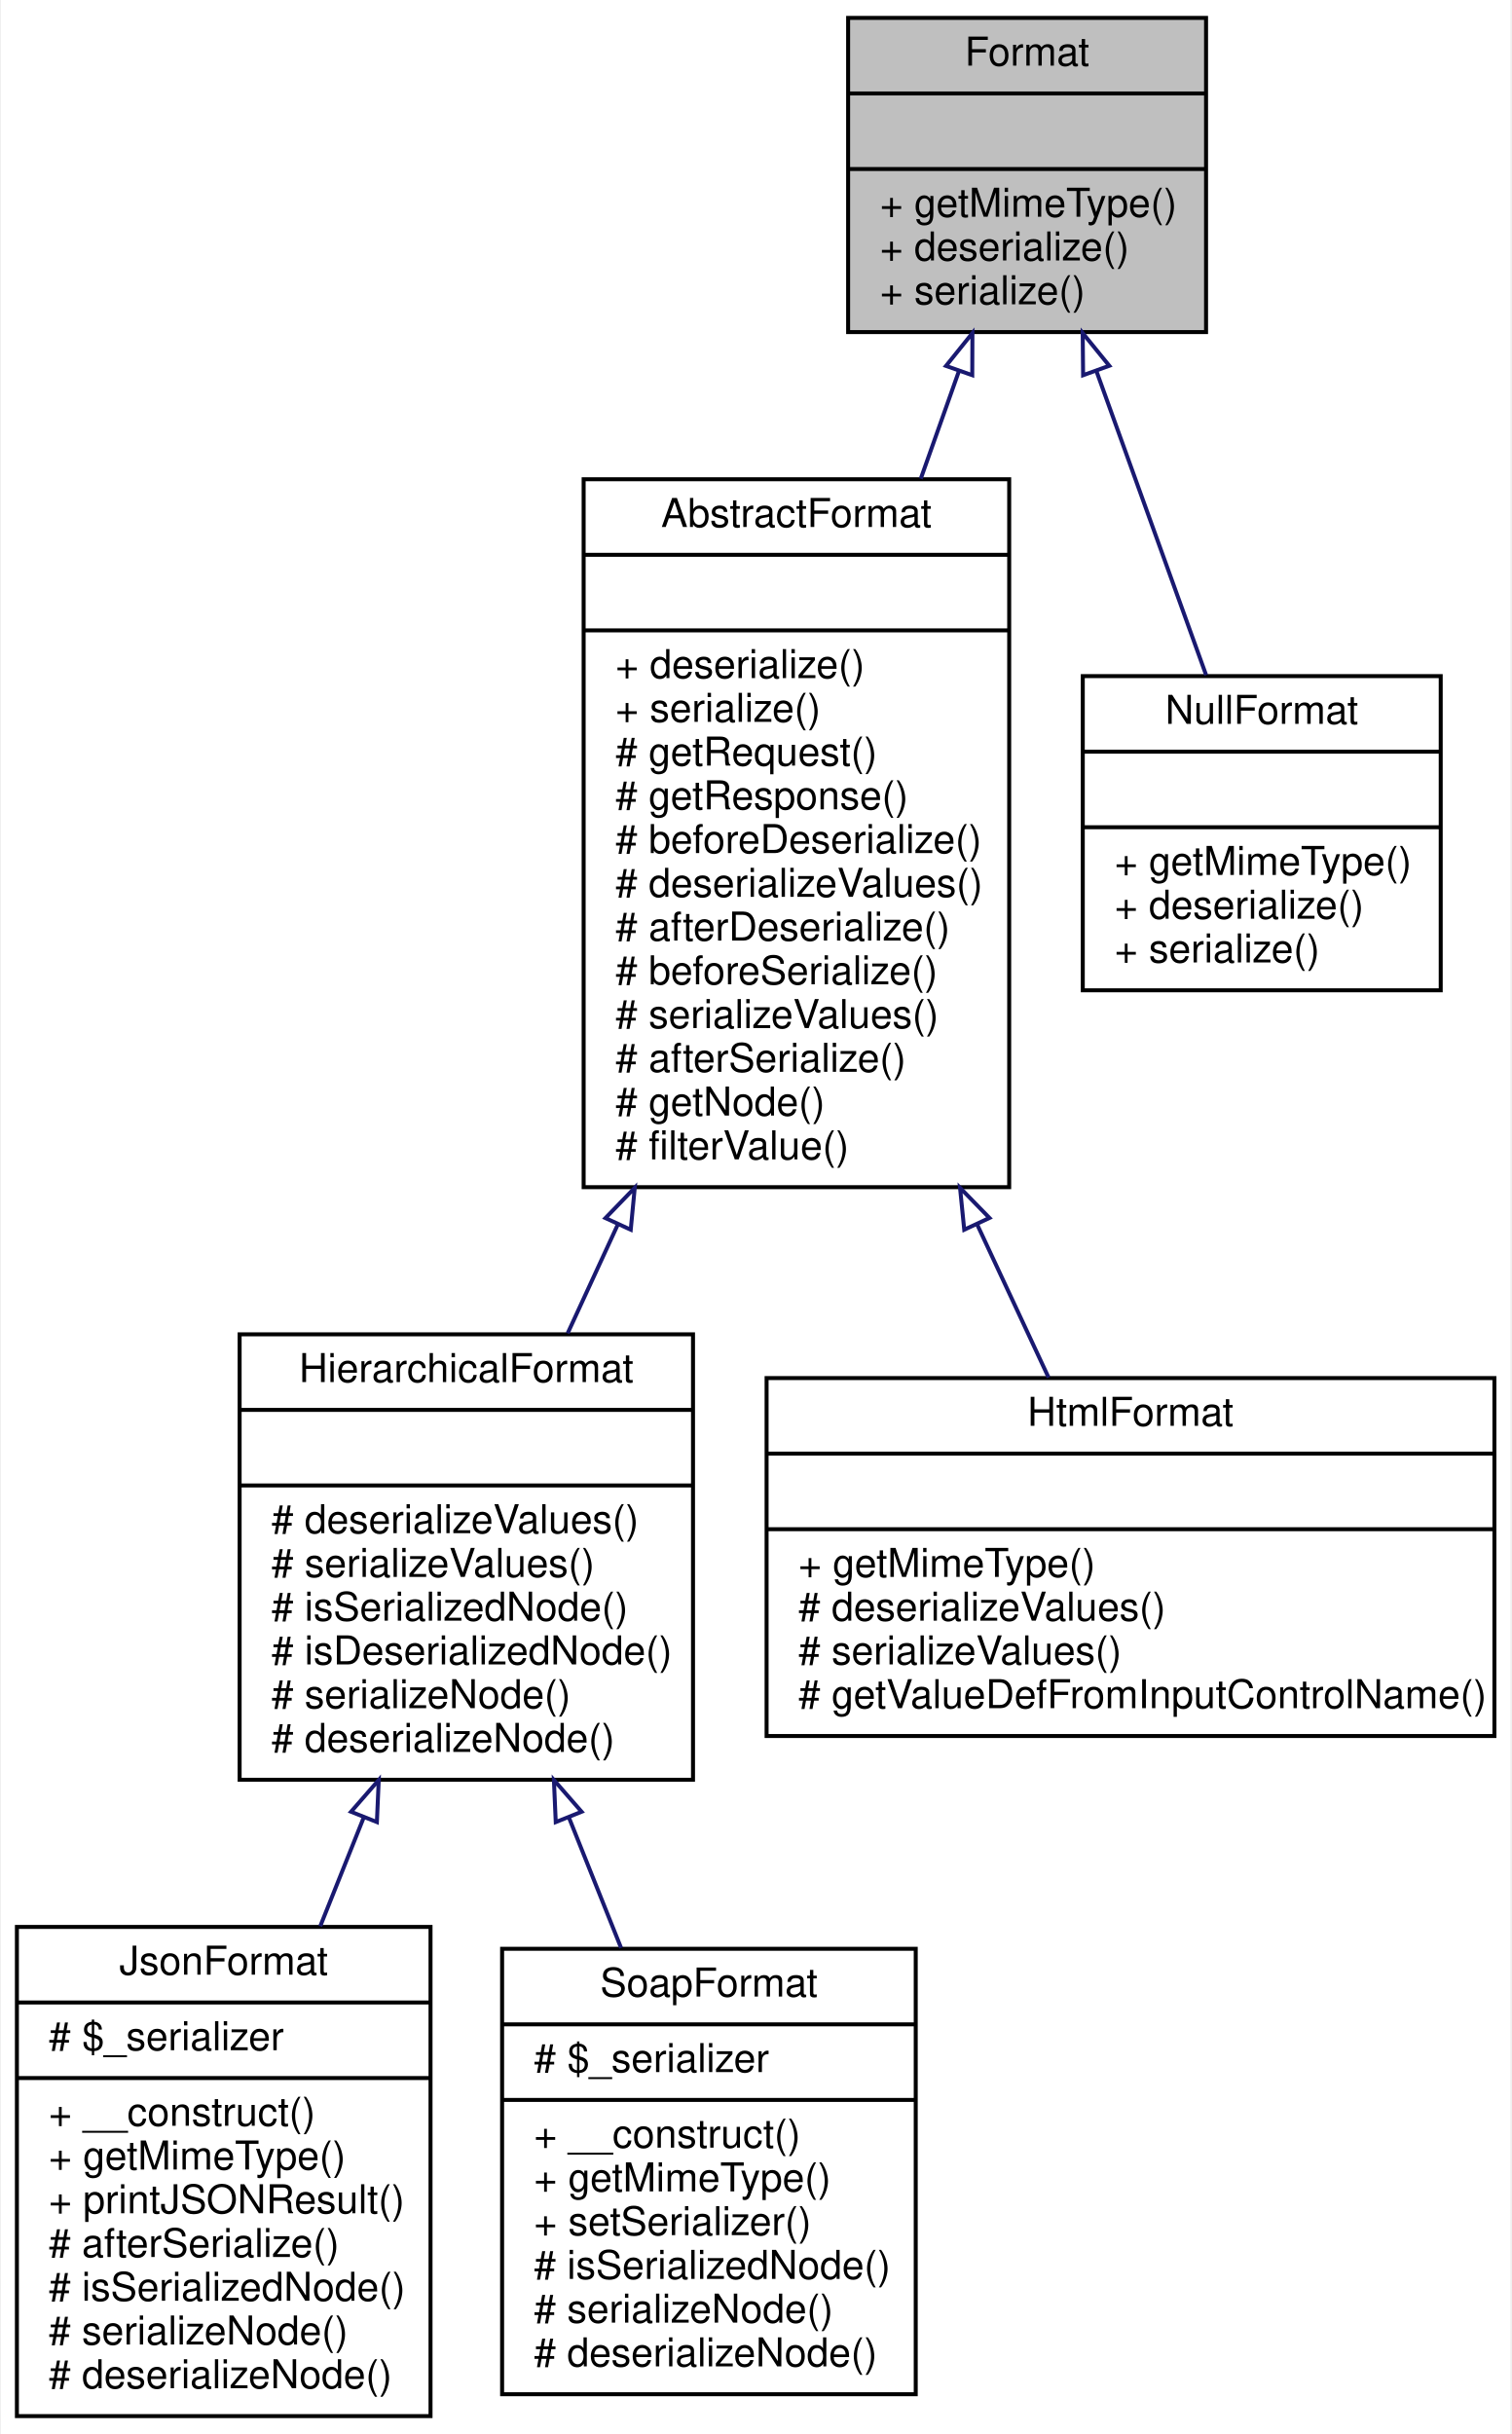
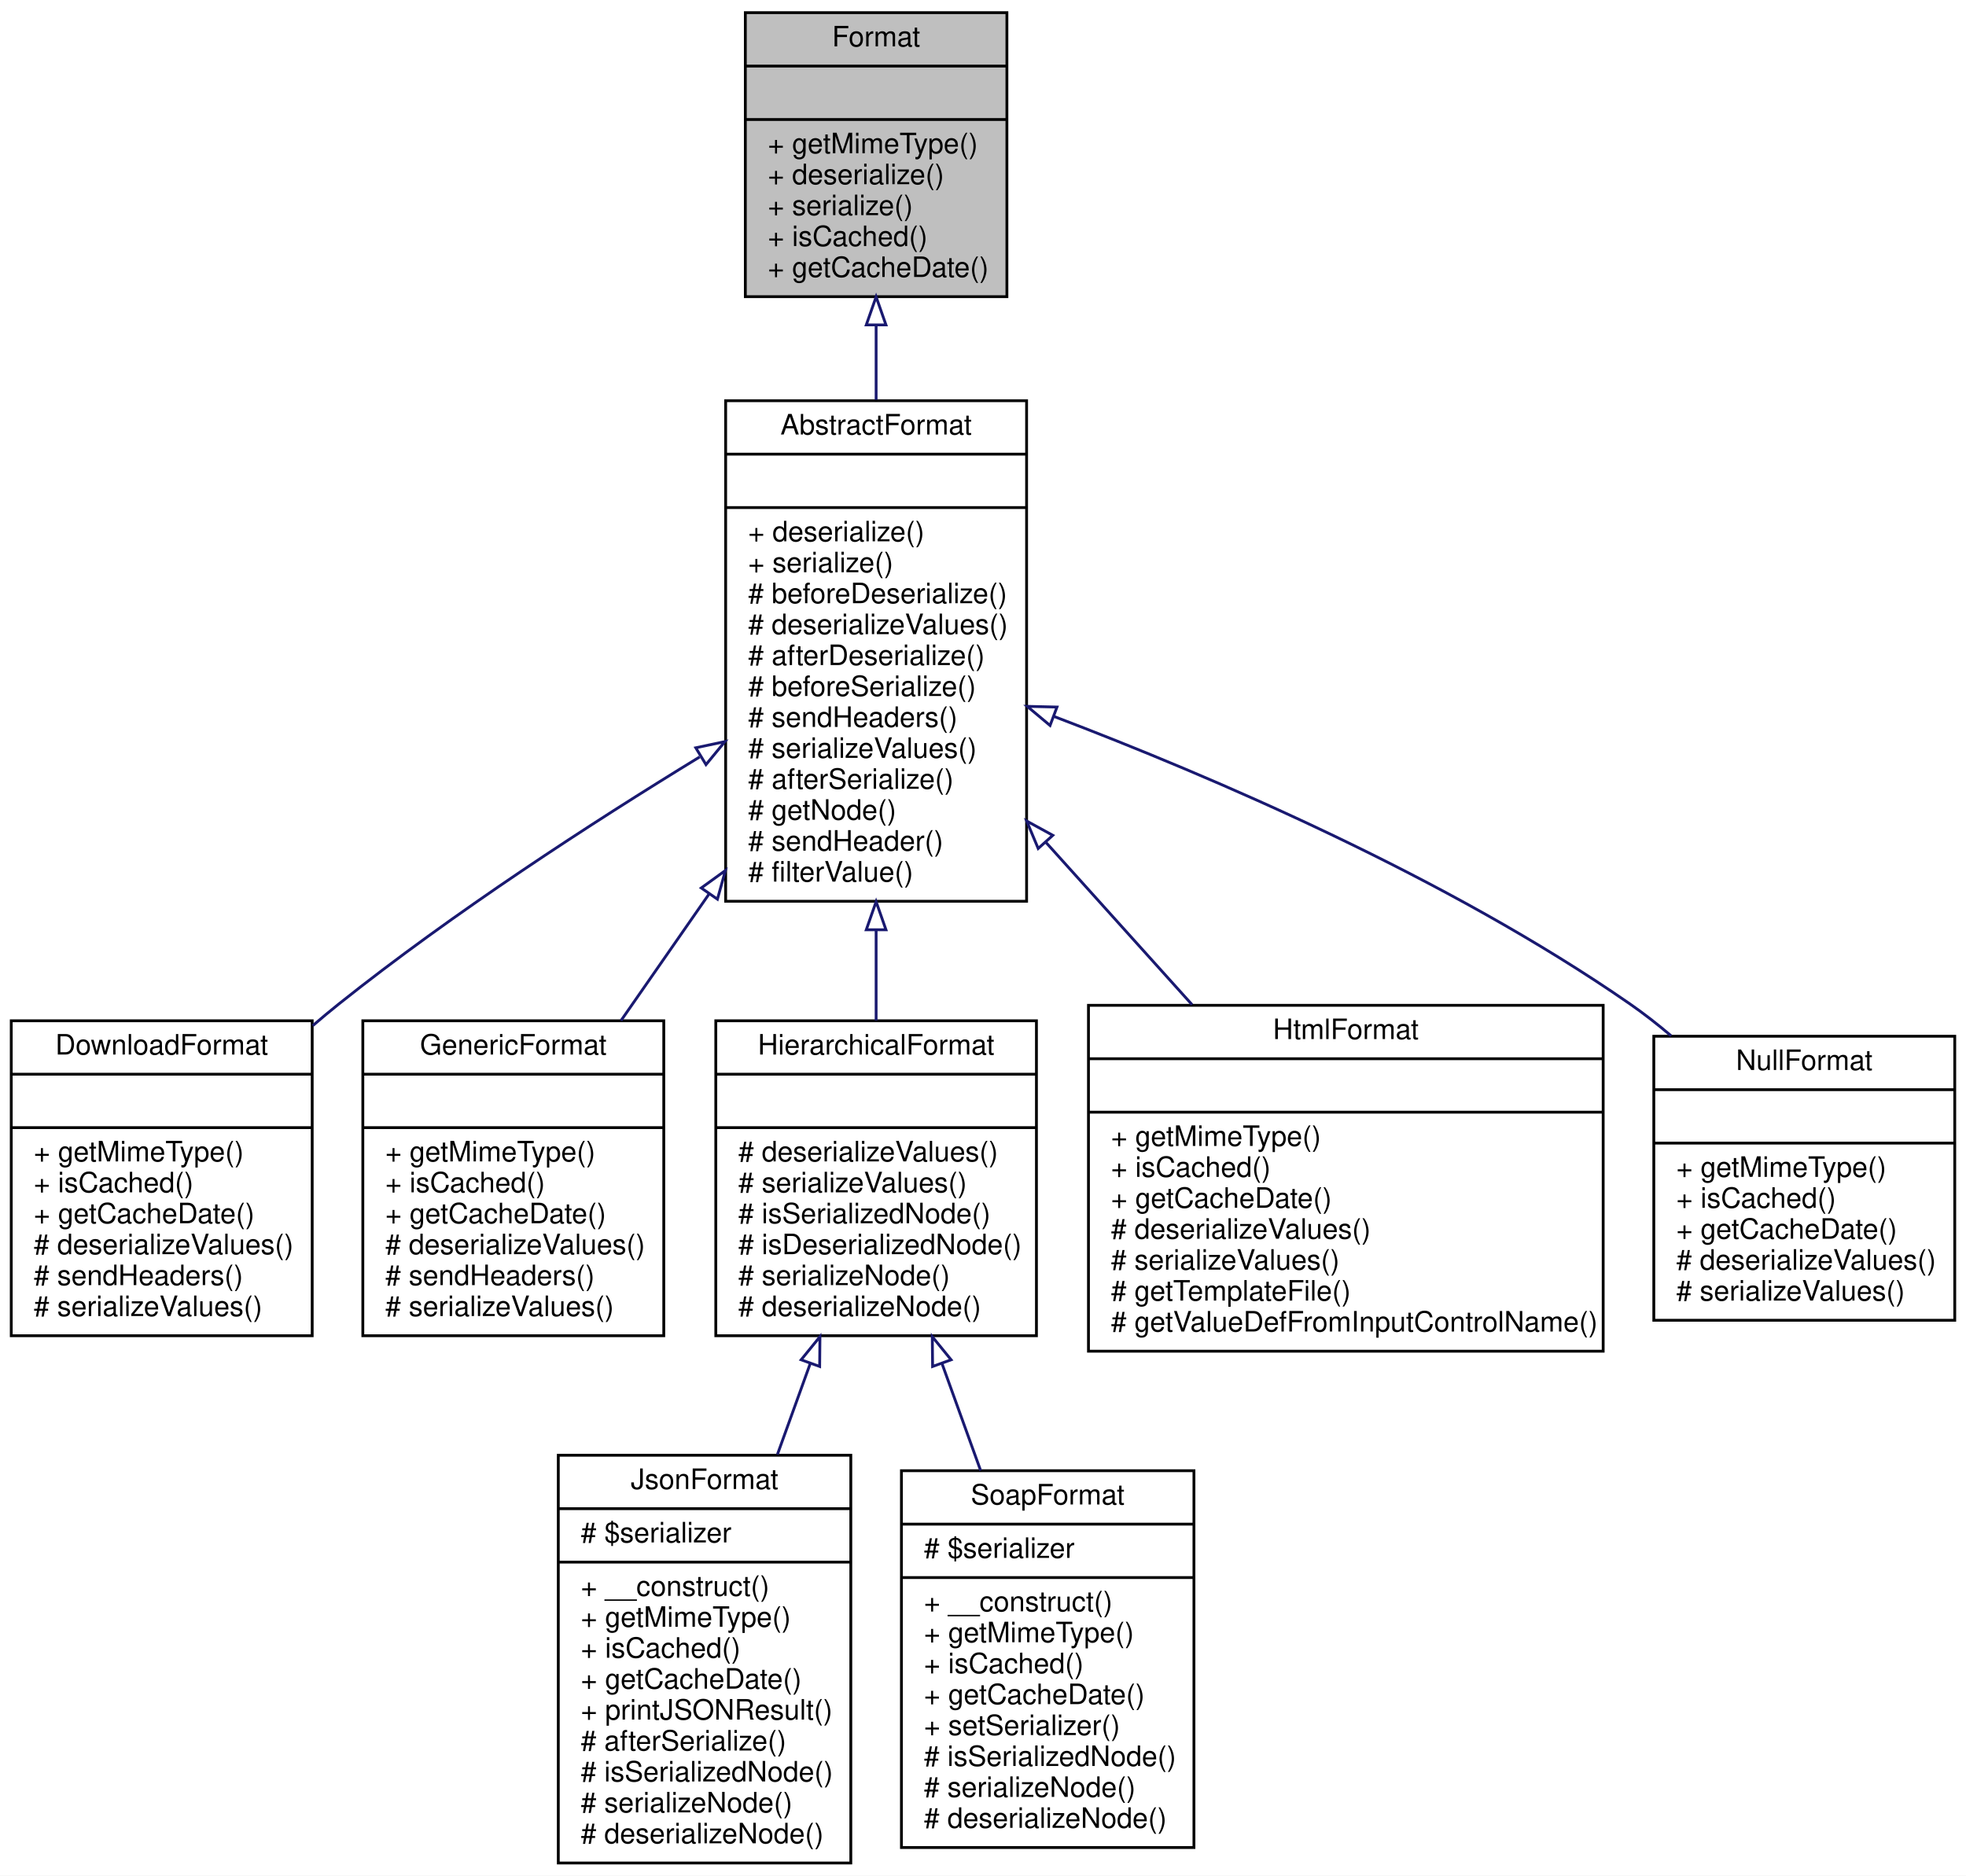
- <svg xmlns="http://www.w3.org/2000/svg" xmlns:xlink="http://www.w3.org/1999/xlink" width="380pt" height="612pt" viewBox="0.00 0.00 379.50 612.00">
-   <g id="graph0" class="graph" transform="scale(1 1) rotate(0) translate(4 608)">
-     <polygon fill="white" stroke="none" points="-4,4 -4,-608 375.5,-608 375.5,4 -4,4" />
+ <svg xmlns="http://www.w3.org/2000/svg" xmlns:xlink="http://www.w3.org/1999/xlink" width="699pt" height="667pt" viewBox="0.00 0.00 699.00 667.00">
+   <g id="graph0" class="graph" transform="scale(1 1) rotate(0) translate(4 663)">
+     <polygon fill="white" stroke="none" points="-4,4 -4,-663 695,-663 695,4 -4,4" />
    <g id="node1" class="node">
-       <polygon fill="#bfbfbf" stroke="black" points="209,-524.5 209,-603.5 299,-603.5 299,-524.5 209,-524.5" />
-       <text text-anchor="middle" x="254" y="-591.5" font-family="Helvetica,sans-Serif" font-size="10.00">Format</text>
-       <polyline fill="none" stroke="black" points="209,-584.5 299,-584.5 " />
-       <text text-anchor="middle" x="254" y="-572.5" font-family="Helvetica,sans-Serif" font-size="10.00"> </text>
-       <polyline fill="none" stroke="black" points="209,-565.5 299,-565.5 " />
-       <text text-anchor="start" x="217" y="-553.5" font-family="Helvetica,sans-Serif" font-size="10.00">+ getMimeType()</text>
-       <text text-anchor="start" x="217" y="-542.5" font-family="Helvetica,sans-Serif" font-size="10.00">+ deserialize()</text>
-       <text text-anchor="start" x="217" y="-531.5" font-family="Helvetica,sans-Serif" font-size="10.00">+ serialize()</text>
+       <polygon fill="#bfbfbf" stroke="black" points="261,-557.5 261,-658.5 354,-658.5 354,-557.5 261,-557.5" />
+       <text text-anchor="middle" x="307.5" y="-646.5" font-family="Helvetica,sans-Serif" font-size="10.00">Format</text>
+       <polyline fill="none" stroke="black" points="261,-639.5 354,-639.5 " />
+       <text text-anchor="middle" x="307.5" y="-627.5" font-family="Helvetica,sans-Serif" font-size="10.00"> </text>
+       <polyline fill="none" stroke="black" points="261,-620.5 354,-620.5 " />
+       <text text-anchor="start" x="269" y="-608.5" font-family="Helvetica,sans-Serif" font-size="10.00">+ getMimeType()</text>
+       <text text-anchor="start" x="269" y="-597.5" font-family="Helvetica,sans-Serif" font-size="10.00">+ deserialize()</text>
+       <text text-anchor="start" x="269" y="-586.5" font-family="Helvetica,sans-Serif" font-size="10.00">+ serialize()</text>
+       <text text-anchor="start" x="269" y="-575.5" font-family="Helvetica,sans-Serif" font-size="10.00">+ isCached()</text>
+       <text text-anchor="start" x="269" y="-564.5" font-family="Helvetica,sans-Serif" font-size="10.00">+ getCacheDate()</text>
    </g>
    <g id="node2" class="node">
      <g id="a_node2">
-         <a xlink:href="classwcmf_1_1lib_1_1presentation_1_1format_1_1impl_1_1_abstract_format.html" target="_top" xlink:title="AbstractFormat maybe used as base class for specialized formats. ">
-           <polygon fill="white" stroke="black" points="142.5,-309.5 142.5,-487.5 249.5,-487.5 249.5,-309.5 142.5,-309.5" />
-           <text text-anchor="middle" x="196" y="-475.5" font-family="Helvetica,sans-Serif" font-size="10.00">AbstractFormat</text>
-           <polyline fill="none" stroke="black" points="142.5,-468.5 249.5,-468.5 " />
-           <text text-anchor="middle" x="196" y="-456.5" font-family="Helvetica,sans-Serif" font-size="10.00"> </text>
-           <polyline fill="none" stroke="black" points="142.5,-449.5 249.5,-449.5 " />
-           <text text-anchor="start" x="150.5" y="-437.5" font-family="Helvetica,sans-Serif" font-size="10.00">+ deserialize()</text>
-           <text text-anchor="start" x="150.5" y="-426.5" font-family="Helvetica,sans-Serif" font-size="10.00">+ serialize()</text>
-           <text text-anchor="start" x="150.5" y="-415.5" font-family="Helvetica,sans-Serif" font-size="10.00"># getRequest()</text>
-           <text text-anchor="start" x="150.5" y="-404.5" font-family="Helvetica,sans-Serif" font-size="10.00"># getResponse()</text>
-           <text text-anchor="start" x="150.5" y="-393.5" font-family="Helvetica,sans-Serif" font-size="10.00"># beforeDeserialize()</text>
-           <text text-anchor="start" x="150.5" y="-382.5" font-family="Helvetica,sans-Serif" font-size="10.00"># deserializeValues()</text>
-           <text text-anchor="start" x="150.5" y="-371.5" font-family="Helvetica,sans-Serif" font-size="10.00"># afterDeserialize()</text>
-           <text text-anchor="start" x="150.5" y="-360.5" font-family="Helvetica,sans-Serif" font-size="10.00"># beforeSerialize()</text>
-           <text text-anchor="start" x="150.5" y="-349.5" font-family="Helvetica,sans-Serif" font-size="10.00"># serializeValues()</text>
-           <text text-anchor="start" x="150.5" y="-338.5" font-family="Helvetica,sans-Serif" font-size="10.00"># afterSerialize()</text>
-           <text text-anchor="start" x="150.5" y="-327.5" font-family="Helvetica,sans-Serif" font-size="10.00"># getNode()</text>
-           <text text-anchor="start" x="150.5" y="-316.5" font-family="Helvetica,sans-Serif" font-size="10.00"># filterValue()</text>
+         <a xlink:href="classwcmf_1_1lib_1_1presentation_1_1format_1_1impl_1_1_abstract_format.html" target="_top" xlink:title="AbstractFormat is used as base class for specialized formats. ">
+           <polygon fill="white" stroke="black" points="254,-342.5 254,-520.5 361,-520.5 361,-342.5 254,-342.5" />
+           <text text-anchor="middle" x="307.5" y="-508.5" font-family="Helvetica,sans-Serif" font-size="10.00">AbstractFormat</text>
+           <polyline fill="none" stroke="black" points="254,-501.5 361,-501.5 " />
+           <text text-anchor="middle" x="307.5" y="-489.5" font-family="Helvetica,sans-Serif" font-size="10.00"> </text>
+           <polyline fill="none" stroke="black" points="254,-482.5 361,-482.5 " />
+           <text text-anchor="start" x="262" y="-470.5" font-family="Helvetica,sans-Serif" font-size="10.00">+ deserialize()</text>
+           <text text-anchor="start" x="262" y="-459.5" font-family="Helvetica,sans-Serif" font-size="10.00">+ serialize()</text>
+           <text text-anchor="start" x="262" y="-448.5" font-family="Helvetica,sans-Serif" font-size="10.00"># beforeDeserialize()</text>
+           <text text-anchor="start" x="262" y="-437.5" font-family="Helvetica,sans-Serif" font-size="10.00"># deserializeValues()</text>
+           <text text-anchor="start" x="262" y="-426.5" font-family="Helvetica,sans-Serif" font-size="10.00"># afterDeserialize()</text>
+           <text text-anchor="start" x="262" y="-415.5" font-family="Helvetica,sans-Serif" font-size="10.00"># beforeSerialize()</text>
+           <text text-anchor="start" x="262" y="-404.5" font-family="Helvetica,sans-Serif" font-size="10.00"># sendHeaders()</text>
+           <text text-anchor="start" x="262" y="-393.5" font-family="Helvetica,sans-Serif" font-size="10.00"># serializeValues()</text>
+           <text text-anchor="start" x="262" y="-382.5" font-family="Helvetica,sans-Serif" font-size="10.00"># afterSerialize()</text>
+           <text text-anchor="start" x="262" y="-371.5" font-family="Helvetica,sans-Serif" font-size="10.00"># getNode()</text>
+           <text text-anchor="start" x="262" y="-360.5" font-family="Helvetica,sans-Serif" font-size="10.00"># sendHeader()</text>
+           <text text-anchor="start" x="262" y="-349.5" font-family="Helvetica,sans-Serif" font-size="10.00"># filterValue()</text>
        </a>
      </g>
    </g>
    <g id="edge1" class="edge">
-       <path fill="none" stroke="midnightblue" d="M236.903,-514.804C233.846,-506.185 230.575,-496.965 227.264,-487.632" />
-       <polygon fill="none" stroke="midnightblue" points="233.613,-515.998 240.255,-524.253 240.21,-513.658 233.613,-515.998" />
+       <path fill="none" stroke="midnightblue" d="M307.5,-547.256C307.5,-538.708 307.5,-529.767 307.5,-520.812" />
+       <polygon fill="none" stroke="midnightblue" points="304,-547.462 307.5,-557.462 311,-547.462 304,-547.462" />
+     </g>
+     <g id="node3" class="node">
+       <g id="a_node3">
+         <a xlink:href="classwcmf_1_1lib_1_1presentation_1_1format_1_1impl_1_1_download_format.html" target="_top" xlink:title="DownloadFormat is used for downloads. ">
+           <polygon fill="white" stroke="black" points="0,-188 0,-300 107,-300 107,-188 0,-188" />
+           <text text-anchor="middle" x="53.5" y="-288" font-family="Helvetica,sans-Serif" font-size="10.00">DownloadFormat</text>
+           <polyline fill="none" stroke="black" points="0,-281 107,-281 " />
+           <text text-anchor="middle" x="53.5" y="-269" font-family="Helvetica,sans-Serif" font-size="10.00"> </text>
+           <polyline fill="none" stroke="black" points="0,-262 107,-262 " />
+           <text text-anchor="start" x="8" y="-250" font-family="Helvetica,sans-Serif" font-size="10.00">+ getMimeType()</text>
+           <text text-anchor="start" x="8" y="-239" font-family="Helvetica,sans-Serif" font-size="10.00">+ isCached()</text>
+           <text text-anchor="start" x="8" y="-228" font-family="Helvetica,sans-Serif" font-size="10.00">+ getCacheDate()</text>
+           <text text-anchor="start" x="8" y="-217" font-family="Helvetica,sans-Serif" font-size="10.00"># deserializeValues()</text>
+           <text text-anchor="start" x="8" y="-206" font-family="Helvetica,sans-Serif" font-size="10.00"># sendHeaders()</text>
+           <text text-anchor="start" x="8" y="-195" font-family="Helvetica,sans-Serif" font-size="10.00"># serializeValues()</text>
+         </a>
+       </g>
+     </g>
+     <g id="edge2" class="edge">
+       <path fill="none" stroke="midnightblue" d="M244.751,-393.816C206.441,-370.408 157.174,-338.454 116.5,-306 113.406,-303.531 110.29,-300.935 107.19,-298.262" />
+       <polygon fill="none" stroke="midnightblue" points="243.379,-397.078 253.743,-399.277 247.012,-391.095 243.379,-397.078" />
+     </g>
+     <g id="node4" class="node">
+       <g id="a_node4">
+         <a xlink:href="classwcmf_1_1lib_1_1presentation_1_1format_1_1impl_1_1_generic_format.html" target="_top" xlink:title="GenericFormat is used to output arbitrary responses. ">
+           <polygon fill="white" stroke="black" points="125,-188 125,-300 232,-300 232,-188 125,-188" />
+           <text text-anchor="middle" x="178.5" y="-288" font-family="Helvetica,sans-Serif" font-size="10.00">GenericFormat</text>
+           <polyline fill="none" stroke="black" points="125,-281 232,-281 " />
+           <text text-anchor="middle" x="178.5" y="-269" font-family="Helvetica,sans-Serif" font-size="10.00"> </text>
+           <polyline fill="none" stroke="black" points="125,-262 232,-262 " />
+           <text text-anchor="start" x="133" y="-250" font-family="Helvetica,sans-Serif" font-size="10.00">+ getMimeType()</text>
+           <text text-anchor="start" x="133" y="-239" font-family="Helvetica,sans-Serif" font-size="10.00">+ isCached()</text>
+           <text text-anchor="start" x="133" y="-228" font-family="Helvetica,sans-Serif" font-size="10.00">+ getCacheDate()</text>
+           <text text-anchor="start" x="133" y="-217" font-family="Helvetica,sans-Serif" font-size="10.00"># deserializeValues()</text>
+           <text text-anchor="start" x="133" y="-206" font-family="Helvetica,sans-Serif" font-size="10.00"># sendHeaders()</text>
+           <text text-anchor="start" x="133" y="-195" font-family="Helvetica,sans-Serif" font-size="10.00"># serializeValues()</text>
+         </a>
+       </g>
+     </g>
+     <g id="edge3" class="edge">
+       <path fill="none" stroke="midnightblue" d="M248.039,-344.996C237.418,-329.723 226.613,-314.186 216.787,-300.056" />
+       <polygon fill="none" stroke="midnightblue" points="245.33,-347.231 253.913,-353.443 251.077,-343.235 245.33,-347.231" />
+     </g>
+     <g id="node5" class="node">
+       <g id="a_node5">
+         <a xlink:href="classwcmf_1_1lib_1_1presentation_1_1format_1_1impl_1_1_hierarchical_format.html" target="_top" xlink:title="HierarchicalFormat is used as base class for formats that are able to represent hierarchical data lik...">
+           <polygon fill="white" stroke="black" points="250.5,-188 250.5,-300 364.5,-300 364.5,-188 250.5,-188" />
+           <text text-anchor="middle" x="307.5" y="-288" font-family="Helvetica,sans-Serif" font-size="10.00">HierarchicalFormat</text>
+           <polyline fill="none" stroke="black" points="250.5,-281 364.5,-281 " />
+           <text text-anchor="middle" x="307.5" y="-269" font-family="Helvetica,sans-Serif" font-size="10.00"> </text>
+           <polyline fill="none" stroke="black" points="250.5,-262 364.5,-262 " />
+           <text text-anchor="start" x="258.5" y="-250" font-family="Helvetica,sans-Serif" font-size="10.00"># deserializeValues()</text>
+           <text text-anchor="start" x="258.5" y="-239" font-family="Helvetica,sans-Serif" font-size="10.00"># serializeValues()</text>
+           <text text-anchor="start" x="258.5" y="-228" font-family="Helvetica,sans-Serif" font-size="10.00"># isSerializedNode()</text>
+           <text text-anchor="start" x="258.5" y="-217" font-family="Helvetica,sans-Serif" font-size="10.00"># isDeserializedNode()</text>
+           <text text-anchor="start" x="258.5" y="-206" font-family="Helvetica,sans-Serif" font-size="10.00"># serializeNode()</text>
+           <text text-anchor="start" x="258.5" y="-195" font-family="Helvetica,sans-Serif" font-size="10.00"># deserializeNode()</text>
+         </a>
+       </g>
+     </g>
+     <g id="edge4" class="edge">
+       <path fill="none" stroke="midnightblue" d="M307.5,-332.239C307.5,-321.222 307.5,-310.309 307.5,-300.125" />
+       <polygon fill="none" stroke="midnightblue" points="304,-332.368 307.5,-342.368 311,-332.368 304,-332.368" />
+     </g>
+     <g id="node8" class="node">
+       <g id="a_node8">
+         <a xlink:href="classwcmf_1_1lib_1_1presentation_1_1format_1_1impl_1_1_html_format.html" target="_top" xlink:title="HtmlFormat implements the HTML request/response format. ">
+           <polygon fill="white" stroke="black" points="383,-182.5 383,-305.5 566,-305.5 566,-182.5 383,-182.5" />
+           <text text-anchor="middle" x="474.5" y="-293.5" font-family="Helvetica,sans-Serif" font-size="10.00">HtmlFormat</text>
+           <polyline fill="none" stroke="black" points="383,-286.5 566,-286.5 " />
+           <text text-anchor="middle" x="474.5" y="-274.5" font-family="Helvetica,sans-Serif" font-size="10.00"> </text>
+           <polyline fill="none" stroke="black" points="383,-267.5 566,-267.5 " />
+           <text text-anchor="start" x="391" y="-255.5" font-family="Helvetica,sans-Serif" font-size="10.00">+ getMimeType()</text>
+           <text text-anchor="start" x="391" y="-244.5" font-family="Helvetica,sans-Serif" font-size="10.00">+ isCached()</text>
+           <text text-anchor="start" x="391" y="-233.5" font-family="Helvetica,sans-Serif" font-size="10.00">+ getCacheDate()</text>
+           <text text-anchor="start" x="391" y="-222.5" font-family="Helvetica,sans-Serif" font-size="10.00"># deserializeValues()</text>
+           <text text-anchor="start" x="391" y="-211.5" font-family="Helvetica,sans-Serif" font-size="10.00"># serializeValues()</text>
+           <text text-anchor="start" x="391" y="-200.5" font-family="Helvetica,sans-Serif" font-size="10.00"># getTemplateFile()</text>
+           <text text-anchor="start" x="391" y="-189.5" font-family="Helvetica,sans-Serif" font-size="10.00"># getValueDefFromInputControlName()</text>
+         </a>
+       </g>
+     </g>
+     <g id="edge7" class="edge">
+       <path fill="none" stroke="midnightblue" d="M367.725,-363.603C384.745,-344.698 403.167,-324.235 419.84,-305.715" />
+       <polygon fill="none" stroke="midnightblue" points="365.119,-361.267 361.029,-371.041 370.321,-365.951 365.119,-361.267" />
+     </g>
+     <g id="node9" class="node">
+       <g id="a_node9">
+         <a xlink:href="classwcmf_1_1lib_1_1presentation_1_1format_1_1impl_1_1_null_format.html" target="_top" xlink:title="NullFormat transfers the original request and response objects without modifying or transforming them...">
+           <polygon fill="white" stroke="black" points="584,-193.5 584,-294.5 691,-294.5 691,-193.5 584,-193.5" />
+           <text text-anchor="middle" x="637.5" y="-282.5" font-family="Helvetica,sans-Serif" font-size="10.00">NullFormat</text>
+           <polyline fill="none" stroke="black" points="584,-275.5 691,-275.5 " />
+           <text text-anchor="middle" x="637.5" y="-263.5" font-family="Helvetica,sans-Serif" font-size="10.00"> </text>
+           <polyline fill="none" stroke="black" points="584,-256.5 691,-256.5 " />
+           <text text-anchor="start" x="592" y="-244.5" font-family="Helvetica,sans-Serif" font-size="10.00">+ getMimeType()</text>
+           <text text-anchor="start" x="592" y="-233.5" font-family="Helvetica,sans-Serif" font-size="10.00">+ isCached()</text>
+           <text text-anchor="start" x="592" y="-222.5" font-family="Helvetica,sans-Serif" font-size="10.00">+ getCacheDate()</text>
+           <text text-anchor="start" x="592" y="-211.5" font-family="Helvetica,sans-Serif" font-size="10.00"># deserializeValues()</text>
+           <text text-anchor="start" x="592" y="-200.5" font-family="Helvetica,sans-Serif" font-size="10.00"># serializeValues()</text>
+         </a>
+       </g>
+     </g>
+     <g id="edge8" class="edge">
+       <path fill="none" stroke="midnightblue" d="M370.734,-408.228C427.193,-386.738 510.728,-350.893 575.5,-306 580.464,-302.559 585.391,-298.705 590.17,-294.649" />
+       <polygon fill="none" stroke="midnightblue" points="369.34,-405.013 361.216,-411.813 371.808,-411.564 369.34,-405.013" />
+     </g>
+     <g id="node6" class="node">
+       <g id="a_node6">
+         <a xlink:href="classwcmf_1_1lib_1_1presentation_1_1format_1_1impl_1_1_json_format.html" target="_top" xlink:title="JsonFormat implements the JSON request/response format. ">
+           <polygon fill="white" stroke="black" points="194.5,-0.5 194.5,-145.5 298.5,-145.5 298.5,-0.5 194.5,-0.5" />
+           <text text-anchor="middle" x="246.5" y="-133.5" font-family="Helvetica,sans-Serif" font-size="10.00">JsonFormat</text>
+           <polyline fill="none" stroke="black" points="194.5,-126.5 298.5,-126.5 " />
+           <text text-anchor="start" x="202.5" y="-114.5" font-family="Helvetica,sans-Serif" font-size="10.00"># $serializer</text>
+           <polyline fill="none" stroke="black" points="194.5,-107.5 298.5,-107.5 " />
+           <text text-anchor="start" x="202.5" y="-95.5" font-family="Helvetica,sans-Serif" font-size="10.00">+ __construct()</text>
+           <text text-anchor="start" x="202.5" y="-84.5" font-family="Helvetica,sans-Serif" font-size="10.00">+ getMimeType()</text>
+           <text text-anchor="start" x="202.5" y="-73.5" font-family="Helvetica,sans-Serif" font-size="10.00">+ isCached()</text>
+           <text text-anchor="start" x="202.5" y="-62.5" font-family="Helvetica,sans-Serif" font-size="10.00">+ getCacheDate()</text>
+           <text text-anchor="start" x="202.5" y="-51.5" font-family="Helvetica,sans-Serif" font-size="10.00">+ printJSONResult()</text>
+           <text text-anchor="start" x="202.5" y="-40.5" font-family="Helvetica,sans-Serif" font-size="10.00"># afterSerialize()</text>
+           <text text-anchor="start" x="202.5" y="-29.5" font-family="Helvetica,sans-Serif" font-size="10.00"># isSerializedNode()</text>
+           <text text-anchor="start" x="202.5" y="-18.5" font-family="Helvetica,sans-Serif" font-size="10.00"># serializeNode()</text>
+           <text text-anchor="start" x="202.5" y="-7.5" font-family="Helvetica,sans-Serif" font-size="10.00"># deserializeNode()</text>
+         </a>
+       </g>
+     </g>
+     <g id="edge5" class="edge">
+       <path fill="none" stroke="midnightblue" d="M284.072,-178.092C280.254,-167.515 276.28,-156.505 272.407,-145.775" />
+       <polygon fill="none" stroke="midnightblue" points="280.839,-179.445 287.526,-187.663 287.423,-177.069 280.839,-179.445" />
    </g>
    <g id="node7" class="node">
      <g id="a_node7">
-         <a xlink:href="classwcmf_1_1lib_1_1presentation_1_1format_1_1impl_1_1_null_format.html" target="_top" xlink:title="NullFormat passes through the original request and response objects without modifying or transforming...">
-           <polygon fill="white" stroke="black" points="268,-359 268,-438 358,-438 358,-359 268,-359" />
-           <text text-anchor="middle" x="313" y="-426" font-family="Helvetica,sans-Serif" font-size="10.00">NullFormat</text>
-           <polyline fill="none" stroke="black" points="268,-419 358,-419 " />
-           <text text-anchor="middle" x="313" y="-407" font-family="Helvetica,sans-Serif" font-size="10.00"> </text>
-           <polyline fill="none" stroke="black" points="268,-400 358,-400 " />
-           <text text-anchor="start" x="276" y="-388" font-family="Helvetica,sans-Serif" font-size="10.00">+ getMimeType()</text>
-           <text text-anchor="start" x="276" y="-377" font-family="Helvetica,sans-Serif" font-size="10.00">+ deserialize()</text>
-           <text text-anchor="start" x="276" y="-366" font-family="Helvetica,sans-Serif" font-size="10.00">+ serialize()</text>
+         <a xlink:href="classwcmf_1_1lib_1_1presentation_1_1format_1_1impl_1_1_soap_format.html" target="_top" xlink:title="SoapFormat implements the SOAP request/response format. ">
+           <polygon fill="white" stroke="black" points="316.5,-6 316.5,-140 420.5,-140 420.5,-6 316.5,-6" />
+           <text text-anchor="middle" x="368.5" y="-128" font-family="Helvetica,sans-Serif" font-size="10.00">SoapFormat</text>
+           <polyline fill="none" stroke="black" points="316.5,-121 420.5,-121 " />
+           <text text-anchor="start" x="324.5" y="-109" font-family="Helvetica,sans-Serif" font-size="10.00"># $serializer</text>
+           <polyline fill="none" stroke="black" points="316.5,-102 420.5,-102 " />
+           <text text-anchor="start" x="324.5" y="-90" font-family="Helvetica,sans-Serif" font-size="10.00">+ __construct()</text>
+           <text text-anchor="start" x="324.5" y="-79" font-family="Helvetica,sans-Serif" font-size="10.00">+ getMimeType()</text>
+           <text text-anchor="start" x="324.5" y="-68" font-family="Helvetica,sans-Serif" font-size="10.00">+ isCached()</text>
+           <text text-anchor="start" x="324.5" y="-57" font-family="Helvetica,sans-Serif" font-size="10.00">+ getCacheDate()</text>
+           <text text-anchor="start" x="324.5" y="-46" font-family="Helvetica,sans-Serif" font-size="10.00">+ setSerializer()</text>
+           <text text-anchor="start" x="324.5" y="-35" font-family="Helvetica,sans-Serif" font-size="10.00"># isSerializedNode()</text>
+           <text text-anchor="start" x="324.5" y="-24" font-family="Helvetica,sans-Serif" font-size="10.00"># serializeNode()</text>
+           <text text-anchor="start" x="324.5" y="-13" font-family="Helvetica,sans-Serif" font-size="10.00"># deserializeNode()</text>
        </a>
      </g>
    </g>
    <g id="edge6" class="edge">
-       <path fill="none" stroke="midnightblue" d="M271.388,-514.816C280.194,-490.412 290.743,-461.179 299.016,-438.252" />
-       <polygon fill="none" stroke="midnightblue" points="268.084,-513.658 267.982,-524.253 274.669,-516.035 268.084,-513.658" />
-     </g>
-     <g id="node3" class="node">
-       <g id="a_node3">
-         <a xlink:href="classwcmf_1_1lib_1_1presentation_1_1format_1_1impl_1_1_hierarchical_format.html" target="_top" xlink:title="HierarchicalFormat maybe used as base class for formats that are able to represent hierarchical data ...">
-           <polygon fill="white" stroke="black" points="56,-160.5 56,-272.5 170,-272.5 170,-160.5 56,-160.5" />
-           <text text-anchor="middle" x="113" y="-260.5" font-family="Helvetica,sans-Serif" font-size="10.00">HierarchicalFormat</text>
-           <polyline fill="none" stroke="black" points="56,-253.5 170,-253.5 " />
-           <text text-anchor="middle" x="113" y="-241.5" font-family="Helvetica,sans-Serif" font-size="10.00"> </text>
-           <polyline fill="none" stroke="black" points="56,-234.5 170,-234.5 " />
-           <text text-anchor="start" x="64" y="-222.5" font-family="Helvetica,sans-Serif" font-size="10.00"># deserializeValues()</text>
-           <text text-anchor="start" x="64" y="-211.5" font-family="Helvetica,sans-Serif" font-size="10.00"># serializeValues()</text>
-           <text text-anchor="start" x="64" y="-200.5" font-family="Helvetica,sans-Serif" font-size="10.00"># isSerializedNode()</text>
-           <text text-anchor="start" x="64" y="-189.5" font-family="Helvetica,sans-Serif" font-size="10.00"># isDeserializedNode()</text>
-           <text text-anchor="start" x="64" y="-178.5" font-family="Helvetica,sans-Serif" font-size="10.00"># serializeNode()</text>
-           <text text-anchor="start" x="64" y="-167.5" font-family="Helvetica,sans-Serif" font-size="10.00"># deserializeNode()</text>
-         </a>
-       </g>
-     </g>
-     <g id="edge2" class="edge">
-       <path fill="none" stroke="midnightblue" d="M151.041,-299.999C146.741,-290.673 142.491,-281.455 138.477,-272.75" />
-       <polygon fill="none" stroke="midnightblue" points="147.985,-301.73 155.351,-309.346 154.342,-298.799 147.985,-301.73" />
-     </g>
-     <g id="node6" class="node">
-       <g id="a_node6">
-         <a xlink:href="classwcmf_1_1lib_1_1presentation_1_1format_1_1impl_1_1_html_format.html" target="_top" xlink:title="HtmlFormat realizes the HTML request/response format. ">
-           <polygon fill="white" stroke="black" points="188.5,-171.5 188.5,-261.5 371.5,-261.5 371.5,-171.5 188.5,-171.5" />
-           <text text-anchor="middle" x="280" y="-249.5" font-family="Helvetica,sans-Serif" font-size="10.00">HtmlFormat</text>
-           <polyline fill="none" stroke="black" points="188.5,-242.5 371.5,-242.5 " />
-           <text text-anchor="middle" x="280" y="-230.5" font-family="Helvetica,sans-Serif" font-size="10.00"> </text>
-           <polyline fill="none" stroke="black" points="188.5,-223.5 371.5,-223.5 " />
-           <text text-anchor="start" x="196.5" y="-211.5" font-family="Helvetica,sans-Serif" font-size="10.00">+ getMimeType()</text>
-           <text text-anchor="start" x="196.5" y="-200.5" font-family="Helvetica,sans-Serif" font-size="10.00"># deserializeValues()</text>
-           <text text-anchor="start" x="196.5" y="-189.5" font-family="Helvetica,sans-Serif" font-size="10.00"># serializeValues()</text>
-           <text text-anchor="start" x="196.5" y="-178.5" font-family="Helvetica,sans-Serif" font-size="10.00"># getValueDefFromInputControlName()</text>
-         </a>
-       </g>
-     </g>
-     <g id="edge5" class="edge">
-       <path fill="none" stroke="midnightblue" d="M241.485,-300.032C247.749,-286.609 253.909,-273.41 259.402,-261.638" />
-       <polygon fill="none" stroke="midnightblue" points="238.196,-298.804 237.139,-309.346 244.539,-301.764 238.196,-298.804" />
-     </g>
-     <g id="node4" class="node">
-       <g id="a_node4">
-         <a xlink:href="classwcmf_1_1lib_1_1presentation_1_1format_1_1impl_1_1_json_format.html" target="_top" xlink:title="JsonFormat realizes the JSON request/response format. ">
-           <polygon fill="white" stroke="black" points="0,-0.5 0,-123.5 104,-123.5 104,-0.5 0,-0.5" />
-           <text text-anchor="middle" x="52" y="-111.5" font-family="Helvetica,sans-Serif" font-size="10.00">JsonFormat</text>
-           <polyline fill="none" stroke="black" points="0,-104.5 104,-104.5 " />
-           <text text-anchor="start" x="8" y="-92.5" font-family="Helvetica,sans-Serif" font-size="10.00"># $_serializer</text>
-           <polyline fill="none" stroke="black" points="0,-85.5 104,-85.5 " />
-           <text text-anchor="start" x="8" y="-73.5" font-family="Helvetica,sans-Serif" font-size="10.00">+ __construct()</text>
-           <text text-anchor="start" x="8" y="-62.5" font-family="Helvetica,sans-Serif" font-size="10.00">+ getMimeType()</text>
-           <text text-anchor="start" x="8" y="-51.5" font-family="Helvetica,sans-Serif" font-size="10.00">+ printJSONResult()</text>
-           <text text-anchor="start" x="8" y="-40.5" font-family="Helvetica,sans-Serif" font-size="10.00"># afterSerialize()</text>
-           <text text-anchor="start" x="8" y="-29.5" font-family="Helvetica,sans-Serif" font-size="10.00"># isSerializedNode()</text>
-           <text text-anchor="start" x="8" y="-18.5" font-family="Helvetica,sans-Serif" font-size="10.00"># serializeNode()</text>
-           <text text-anchor="start" x="8" y="-7.5" font-family="Helvetica,sans-Serif" font-size="10.00"># deserializeNode()</text>
-         </a>
-       </g>
-     </g>
-     <g id="edge3" class="edge">
-       <path fill="none" stroke="midnightblue" d="M87.231,-151.078C83.596,-141.989 79.868,-132.67 76.262,-123.655" />
-       <polygon fill="none" stroke="midnightblue" points="84.014,-152.459 90.978,-160.444 90.513,-149.859 84.014,-152.459" />
-     </g>
-     <g id="node5" class="node">
-       <g id="a_node5">
-         <a xlink:href="classwcmf_1_1lib_1_1presentation_1_1format_1_1impl_1_1_soap_format.html" target="_top" xlink:title="SoapFormat realizes the SOAP request/response format. ">
-           <polygon fill="white" stroke="black" points="122,-6 122,-118 226,-118 226,-6 122,-6" />
-           <text text-anchor="middle" x="174" y="-106" font-family="Helvetica,sans-Serif" font-size="10.00">SoapFormat</text>
-           <polyline fill="none" stroke="black" points="122,-99 226,-99 " />
-           <text text-anchor="start" x="130" y="-87" font-family="Helvetica,sans-Serif" font-size="10.00"># $_serializer</text>
-           <polyline fill="none" stroke="black" points="122,-80 226,-80 " />
-           <text text-anchor="start" x="130" y="-68" font-family="Helvetica,sans-Serif" font-size="10.00">+ __construct()</text>
-           <text text-anchor="start" x="130" y="-57" font-family="Helvetica,sans-Serif" font-size="10.00">+ getMimeType()</text>
-           <text text-anchor="start" x="130" y="-46" font-family="Helvetica,sans-Serif" font-size="10.00">+ setSerializer()</text>
-           <text text-anchor="start" x="130" y="-35" font-family="Helvetica,sans-Serif" font-size="10.00"># isSerializedNode()</text>
-           <text text-anchor="start" x="130" y="-24" font-family="Helvetica,sans-Serif" font-size="10.00"># serializeNode()</text>
-           <text text-anchor="start" x="130" y="-13" font-family="Helvetica,sans-Serif" font-size="10.00"># deserializeNode()</text>
-         </a>
-       </g>
-     </g>
-     <g id="edge4" class="edge">
-       <path fill="none" stroke="midnightblue" d="M138.809,-150.977C143.167,-140.083 147.655,-128.862 151.908,-118.231" />
-       <polygon fill="none" stroke="midnightblue" points="135.487,-149.859 135.022,-160.444 141.986,-152.459 135.487,-149.859" />
+       <path fill="none" stroke="midnightblue" d="M330.876,-178.236C335.391,-165.728 340.127,-152.608 344.656,-140.058" />
+       <polygon fill="none" stroke="midnightblue" points="327.577,-177.069 327.474,-187.663 334.161,-179.445 327.577,-177.069" />
    </g>
  </g>
</svg>
